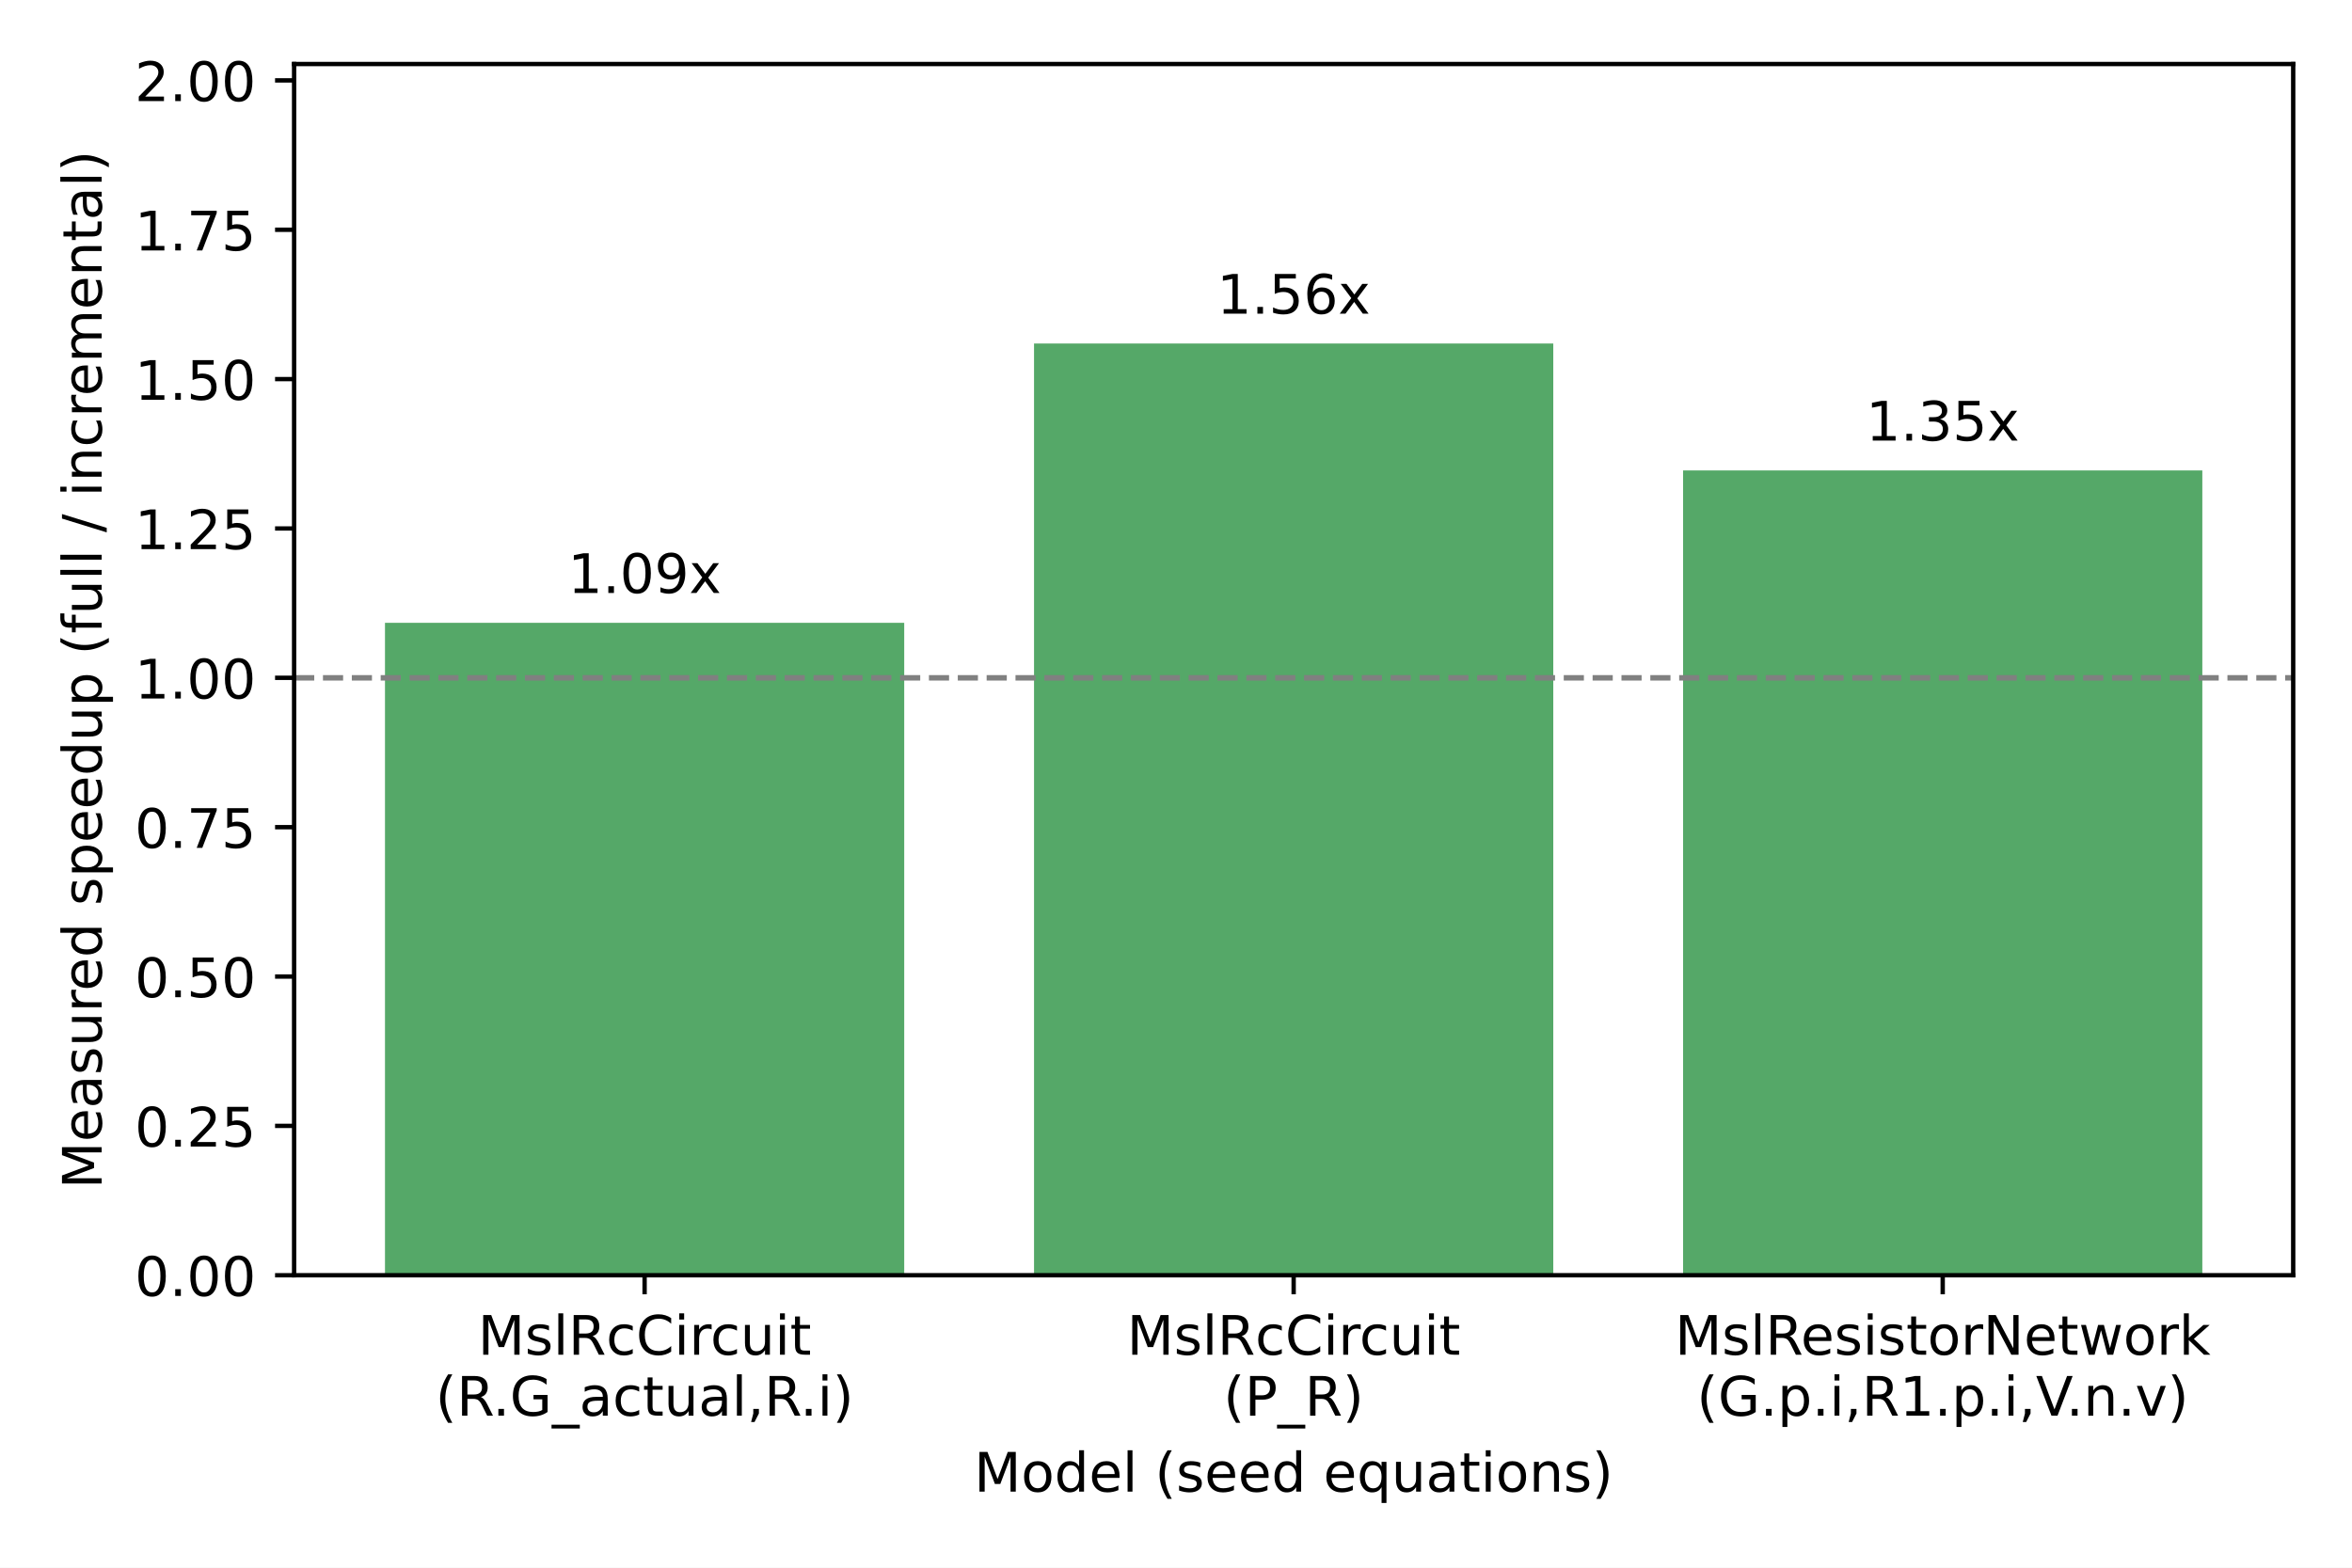
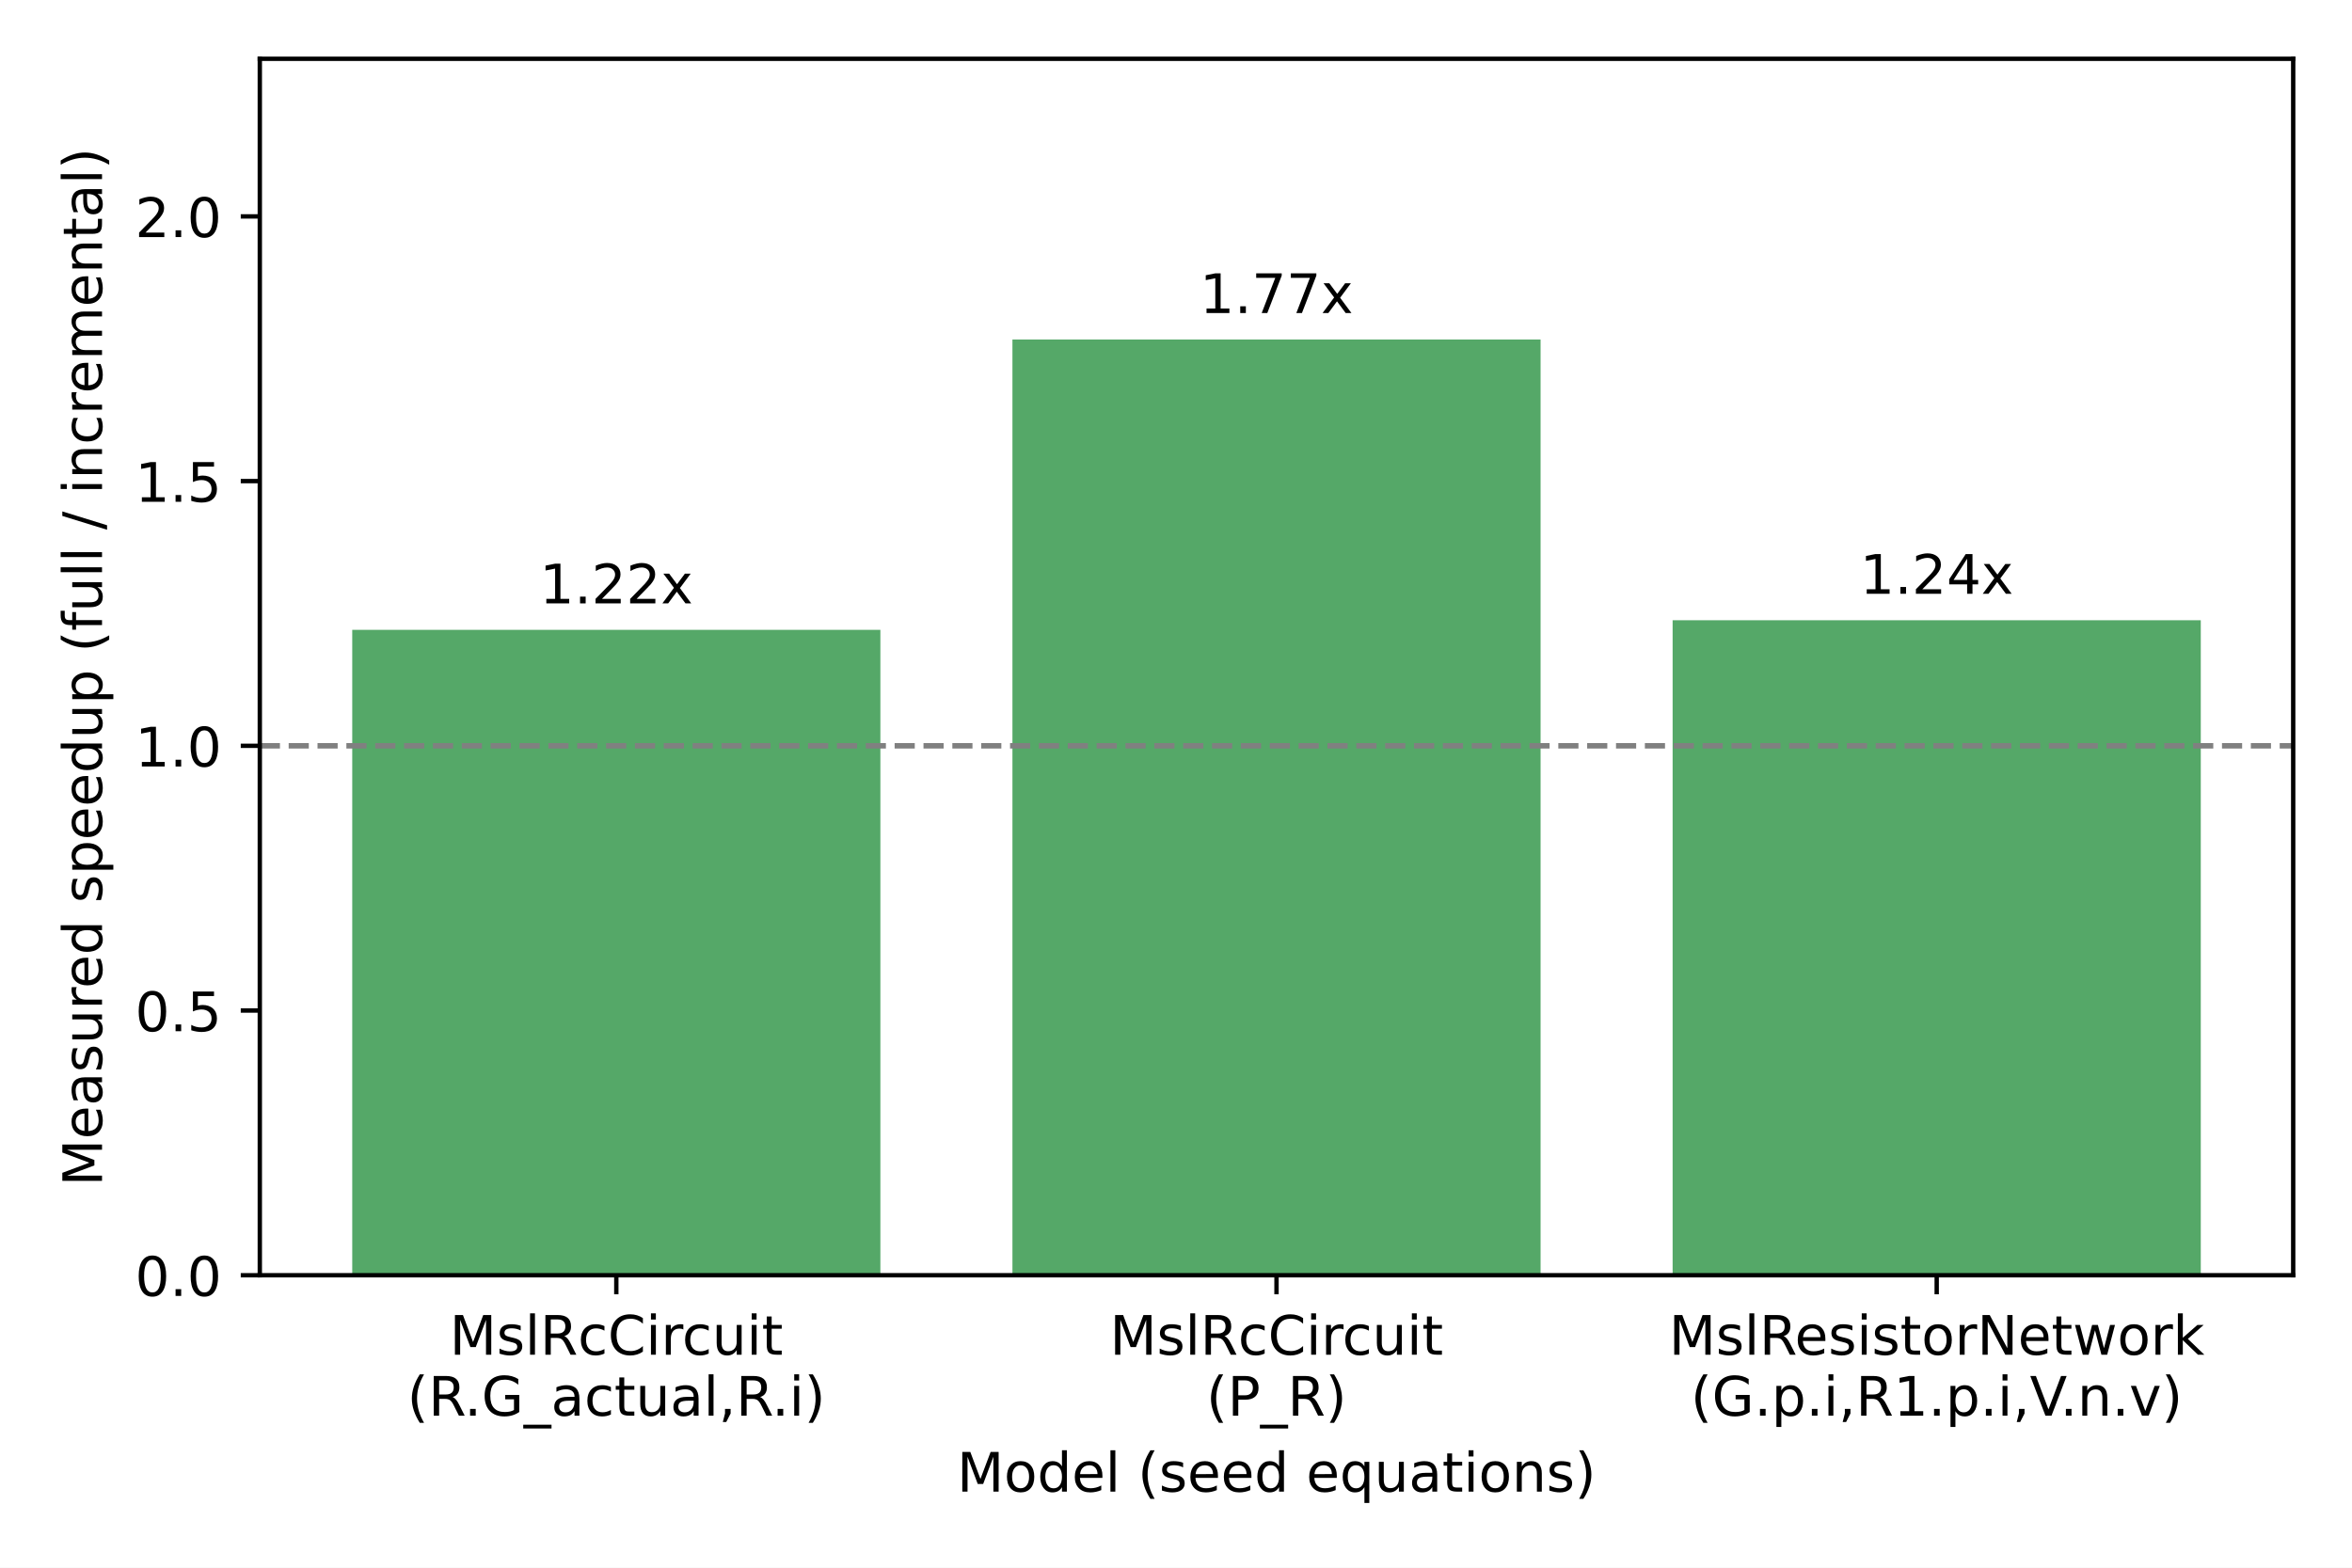
<svg xmlns="http://www.w3.org/2000/svg" xmlns:xlink="http://www.w3.org/1999/xlink" width="432pt" height="288pt" viewBox="0 0 432 288" version="1.1">
  <defs>
    <style type="text/css">*{stroke-linejoin: round; stroke-linecap: butt}</style>
  </defs>
  <g id="figure_1">
    <g id="patch_1">
      <path d="M 0 288  L 432 288  L 432 0  L 0 0  z " style="fill: #ffffff" />
    </g>
    <g id="axes_1">
      <g id="patch_2">
-         <path d="M 54.02 234.275  L 421.2 234.275  L 421.2 11.762  L 54.02 11.762  z " style="fill: #ffffff" />
+         <path d="M 47.72 234.275  L 421.2 234.275  L 421.2 10.8  L 47.72 10.8  z " style="fill: #ffffff" />
      </g>
      <g id="patch_3">
-         <path d="M 70.71 234.275  L 166.081 234.275  L 166.081 114.422  L 70.71 114.422  z " clip-path="url(#p9cdb75c320)" style="fill: #55a868" />
+         <path d="M 64.696 234.275  L 161.704 234.275  L 161.704 115.712  L 64.696 115.712  z " clip-path="url(#p40af8a4b9f)" style="fill: #55a868" />
      </g>
      <g id="patch_4">
-         <path d="M 189.924 234.275  L 285.296 234.275  L 285.296 63.111  L 189.924 63.111  z " clip-path="url(#p9cdb75c320)" style="fill: #55a868" />
+         <path d="M 185.956 234.275  L 282.964 234.275  L 282.964 62.371  L 185.956 62.371  z " clip-path="url(#p40af8a4b9f)" style="fill: #55a868" />
      </g>
      <g id="patch_5">
-         <path d="M 309.139 234.275  L 404.51 234.275  L 404.51 86.426  L 309.139 86.426  z " clip-path="url(#p9cdb75c320)" style="fill: #55a868" />
+         <path d="M 307.216 234.275  L 404.224 234.275  L 404.224 113.941  L 307.216 113.941  z " clip-path="url(#p40af8a4b9f)" style="fill: #55a868" />
      </g>
      <g id="matplotlib.axis_1">
        <g id="xtick_1">
          <g id="line2d_1">
            <defs>
              <path id="m8d30808b10" d="M 0 0  L 0 3.5  " style="stroke: #000000; stroke-width: 0.8" />
            </defs>
            <g>
-               <use xlink:href="#m8d30808b10" x="118.396" y="234.275" style="stroke: #000000; stroke-width: 0.8" />
+               <use xlink:href="#m8d30808b10" x="113.2" y="234.275" style="stroke: #000000; stroke-width: 0.8" />
            </g>
          </g>
          <g id="text_1">
-             <g transform="translate(87.77384 248.8732) scale(0.1 -0.1)">
+             <g transform="translate(82.57838 248.8732) scale(0.1 -0.1)">
              <defs>
                <path id="DejaVuSans-4d" d="M 628 4666  L 1569 4666  L 2759 1491  L 3956 4666  L 4897 4666  L 4897 0  L 4281 0  L 4281 4097  L 3078 897  L 2444 897  L 1241 4097  L 1241 0  L 628 0  L 628 4666  z " transform="scale(0.015625)" />
                <path id="DejaVuSans-73" d="M 2834 3397  L 2834 2853  Q 2591 2978 2328 3040  Q 2066 3103 1784 3103  Q 1356 3103 1142 2972  Q 928 2841 928 2578  Q 928 2378 1081 2264  Q 1234 2150 1697 2047  L 1894 2003  Q 2506 1872 2764 1633  Q 3022 1394 3022 966  Q 3022 478 2636 193  Q 2250 -91 1575 -91  Q 1294 -91 989 -36  Q 684 19 347 128  L 347 722  Q 666 556 975 473  Q 1284 391 1588 391  Q 1994 391 2212 530  Q 2431 669 2431 922  Q 2431 1156 2273 1281  Q 2116 1406 1581 1522  L 1381 1569  Q 847 1681 609 1914  Q 372 2147 372 2553  Q 372 3047 722 3315  Q 1072 3584 1716 3584  Q 2034 3584 2315 3537  Q 2597 3491 2834 3397  z " transform="scale(0.015625)" />
                <path id="DejaVuSans-6c" d="M 603 4863  L 1178 4863  L 1178 0  L 603 0  L 603 4863  z " transform="scale(0.015625)" />
                <path id="DejaVuSans-52" d="M 2841 2188  Q 3044 2119 3236 1894  Q 3428 1669 3622 1275  L 4263 0  L 3584 0  L 2988 1197  Q 2756 1666 2539 1819  Q 2322 1972 1947 1972  L 1259 1972  L 1259 0  L 628 0  L 628 4666  L 2053 4666  Q 2853 4666 3247 4331  Q 3641 3997 3641 3322  Q 3641 2881 3436 2590  Q 3231 2300 2841 2188  z M 1259 4147  L 1259 2491  L 2053 2491  Q 2509 2491 2742 2702  Q 2975 2913 2975 3322  Q 2975 3731 2742 3939  Q 2509 4147 2053 4147  L 1259 4147  z " transform="scale(0.015625)" />
                <path id="DejaVuSans-63" d="M 3122 3366  L 3122 2828  Q 2878 2963 2633 3030  Q 2388 3097 2138 3097  Q 1578 3097 1268 2742  Q 959 2388 959 1747  Q 959 1106 1268 751  Q 1578 397 2138 397  Q 2388 397 2633 464  Q 2878 531 3122 666  L 3122 134  Q 2881 22 2623 -34  Q 2366 -91 2075 -91  Q 1284 -91 818 406  Q 353 903 353 1747  Q 353 2603 823 3093  Q 1294 3584 2113 3584  Q 2378 3584 2631 3529  Q 2884 3475 3122 3366  z " transform="scale(0.015625)" />
                <path id="DejaVuSans-43" d="M 4122 4306  L 4122 3641  Q 3803 3938 3442 4084  Q 3081 4231 2675 4231  Q 1875 4231 1450 3742  Q 1025 3253 1025 2328  Q 1025 1406 1450 917  Q 1875 428 2675 428  Q 3081 428 3442 575  Q 3803 722 4122 1019  L 4122 359  Q 3791 134 3420 21  Q 3050 -91 2638 -91  Q 1578 -91 968 557  Q 359 1206 359 2328  Q 359 3453 968 4101  Q 1578 4750 2638 4750  Q 3056 4750 3426 4639  Q 3797 4528 4122 4306  z " transform="scale(0.015625)" />
                <path id="DejaVuSans-69" d="M 603 3500  L 1178 3500  L 1178 0  L 603 0  L 603 3500  z M 603 4863  L 1178 4863  L 1178 4134  L 603 4134  L 603 4863  z " transform="scale(0.015625)" />
                <path id="DejaVuSans-72" d="M 2631 2963  Q 2534 3019 2420 3045  Q 2306 3072 2169 3072  Q 1681 3072 1420 2755  Q 1159 2438 1159 1844  L 1159 0  L 581 0  L 581 3500  L 1159 3500  L 1159 2956  Q 1341 3275 1631 3429  Q 1922 3584 2338 3584  Q 2397 3584 2469 3576  Q 2541 3569 2628 3553  L 2631 2963  z " transform="scale(0.015625)" />
                <path id="DejaVuSans-75" d="M 544 1381  L 544 3500  L 1119 3500  L 1119 1403  Q 1119 906 1312 657  Q 1506 409 1894 409  Q 2359 409 2629 706  Q 2900 1003 2900 1516  L 2900 3500  L 3475 3500  L 3475 0  L 2900 0  L 2900 538  Q 2691 219 2414 64  Q 2138 -91 1772 -91  Q 1169 -91 856 284  Q 544 659 544 1381  z M 1991 3584  L 1991 3584  z " transform="scale(0.015625)" />
                <path id="DejaVuSans-74" d="M 1172 4494  L 1172 3500  L 2356 3500  L 2356 3053  L 1172 3053  L 1172 1153  Q 1172 725 1289 603  Q 1406 481 1766 481  L 2356 481  L 2356 0  L 1766 0  Q 1100 0 847 248  Q 594 497 594 1153  L 594 3053  L 172 3053  L 172 3500  L 594 3500  L 594 4494  L 1172 4494  z " transform="scale(0.015625)" />
              </defs>
              <use xlink:href="#DejaVuSans-4d" />
              <use xlink:href="#DejaVuSans-73" x="86.279" />
              <use xlink:href="#DejaVuSans-6c" x="138.379" />
              <use xlink:href="#DejaVuSans-52" x="166.162" />
              <use xlink:href="#DejaVuSans-63" x="235.645" />
              <use xlink:href="#DejaVuSans-43" x="290.625" />
              <use xlink:href="#DejaVuSans-69" x="360.449" />
              <use xlink:href="#DejaVuSans-72" x="388.232" />
              <use xlink:href="#DejaVuSans-63" x="427.096" />
              <use xlink:href="#DejaVuSans-75" x="482.076" />
              <use xlink:href="#DejaVuSans-69" x="545.455" />
              <use xlink:href="#DejaVuSans-74" x="573.238" />
            </g>
-             <g transform="translate(79.98243 260.071) scale(0.1 -0.1)">
+             <g transform="translate(74.78698 260.071) scale(0.1 -0.1)">
              <defs>
                <path id="DejaVuSans-28" d="M 1984 4856  Q 1566 4138 1362 3434  Q 1159 2731 1159 2009  Q 1159 1288 1364 580  Q 1569 -128 1984 -844  L 1484 -844  Q 1016 -109 783 600  Q 550 1309 550 2009  Q 550 2706 781 3412  Q 1013 4119 1484 4856  L 1984 4856  z " transform="scale(0.015625)" />
                <path id="DejaVuSans-2e" d="M 684 794  L 1344 794  L 1344 0  L 684 0  L 684 794  z " transform="scale(0.015625)" />
                <path id="DejaVuSans-47" d="M 3809 666  L 3809 1919  L 2778 1919  L 2778 2438  L 4434 2438  L 4434 434  Q 4069 175 3628 42  Q 3188 -91 2688 -91  Q 1594 -91 976 548  Q 359 1188 359 2328  Q 359 3472 976 4111  Q 1594 4750 2688 4750  Q 3144 4750 3555 4637  Q 3966 4525 4313 4306  L 4313 3634  Q 3963 3931 3569 4081  Q 3175 4231 2741 4231  Q 1884 4231 1454 3753  Q 1025 3275 1025 2328  Q 1025 1384 1454 906  Q 1884 428 2741 428  Q 3075 428 3337 486  Q 3600 544 3809 666  z " transform="scale(0.015625)" />
                <path id="DejaVuSans-5f" d="M 3263 -1063  L 3263 -1509  L -63 -1509  L -63 -1063  L 3263 -1063  z " transform="scale(0.015625)" />
                <path id="DejaVuSans-61" d="M 2194 1759  Q 1497 1759 1228 1600  Q 959 1441 959 1056  Q 959 750 1161 570  Q 1363 391 1709 391  Q 2188 391 2477 730  Q 2766 1069 2766 1631  L 2766 1759  L 2194 1759  z M 3341 1997  L 3341 0  L 2766 0  L 2766 531  Q 2569 213 2275 61  Q 1981 -91 1556 -91  Q 1019 -91 701 211  Q 384 513 384 1019  Q 384 1609 779 1909  Q 1175 2209 1959 2209  L 2766 2209  L 2766 2266  Q 2766 2663 2505 2880  Q 2244 3097 1772 3097  Q 1472 3097 1187 3025  Q 903 2953 641 2809  L 641 3341  Q 956 3463 1253 3523  Q 1550 3584 1831 3584  Q 2591 3584 2966 3190  Q 3341 2797 3341 1997  z " transform="scale(0.015625)" />
                <path id="DejaVuSans-2c" d="M 750 794  L 1409 794  L 1409 256  L 897 -744  L 494 -744  L 750 256  L 750 794  z " transform="scale(0.015625)" />
                <path id="DejaVuSans-29" d="M 513 4856  L 1013 4856  Q 1481 4119 1714 3412  Q 1947 2706 1947 2009  Q 1947 1309 1714 600  Q 1481 -109 1013 -844  L 513 -844  Q 928 -128 1133 580  Q 1338 1288 1338 2009  Q 1338 2731 1133 3434  Q 928 4138 513 4856  z " transform="scale(0.015625)" />
              </defs>
              <use xlink:href="#DejaVuSans-28" />
              <use xlink:href="#DejaVuSans-52" x="39.014" />
              <use xlink:href="#DejaVuSans-2e" x="104.871" />
              <use xlink:href="#DejaVuSans-47" x="136.658" />
              <use xlink:href="#DejaVuSans-5f" x="214.148" />
              <use xlink:href="#DejaVuSans-61" x="264.148" />
              <use xlink:href="#DejaVuSans-63" x="325.428" />
              <use xlink:href="#DejaVuSans-74" x="380.408" />
              <use xlink:href="#DejaVuSans-75" x="419.617" />
              <use xlink:href="#DejaVuSans-61" x="482.996" />
              <use xlink:href="#DejaVuSans-6c" x="544.275" />
              <use xlink:href="#DejaVuSans-2c" x="572.059" />
              <use xlink:href="#DejaVuSans-52" x="603.846" />
              <use xlink:href="#DejaVuSans-2e" x="669.703" />
              <use xlink:href="#DejaVuSans-69" x="701.49" />
              <use xlink:href="#DejaVuSans-29" x="729.273" />
            </g>
          </g>
        </g>
        <g id="xtick_2">
          <g id="line2d_2">
            <g>
-               <use xlink:href="#m8d30808b10" x="237.61" y="234.275" style="stroke: #000000; stroke-width: 0.8" />
+               <use xlink:href="#m8d30808b10" x="234.46" y="234.275" style="stroke: #000000; stroke-width: 0.8" />
            </g>
          </g>
          <g id="text_2">
-             <g transform="translate(206.9881 248.8732) scale(0.1 -0.1)">
+             <g transform="translate(203.8381 248.8732) scale(0.1 -0.1)">
              <use xlink:href="#DejaVuSans-4d" />
              <use xlink:href="#DejaVuSans-73" x="86.279" />
              <use xlink:href="#DejaVuSans-6c" x="138.379" />
              <use xlink:href="#DejaVuSans-52" x="166.162" />
              <use xlink:href="#DejaVuSans-63" x="235.645" />
              <use xlink:href="#DejaVuSans-43" x="290.625" />
              <use xlink:href="#DejaVuSans-69" x="360.449" />
              <use xlink:href="#DejaVuSans-72" x="388.232" />
              <use xlink:href="#DejaVuSans-63" x="427.096" />
              <use xlink:href="#DejaVuSans-75" x="482.076" />
              <use xlink:href="#DejaVuSans-69" x="545.455" />
              <use xlink:href="#DejaVuSans-74" x="573.238" />
            </g>
-             <g transform="translate(224.7194 260.071) scale(0.1 -0.1)">
+             <g transform="translate(221.5694 260.071) scale(0.1 -0.1)">
              <defs>
                <path id="DejaVuSans-50" d="M 1259 4147  L 1259 2394  L 2053 2394  Q 2494 2394 2734 2622  Q 2975 2850 2975 3272  Q 2975 3691 2734 3919  Q 2494 4147 2053 4147  L 1259 4147  z M 628 4666  L 2053 4666  Q 2838 4666 3239 4311  Q 3641 3956 3641 3272  Q 3641 2581 3239 2228  Q 2838 1875 2053 1875  L 1259 1875  L 1259 0  L 628 0  L 628 4666  z " transform="scale(0.015625)" />
              </defs>
              <use xlink:href="#DejaVuSans-28" />
              <use xlink:href="#DejaVuSans-50" x="39.014" />
              <use xlink:href="#DejaVuSans-5f" x="99.316" />
              <use xlink:href="#DejaVuSans-52" x="149.316" />
              <use xlink:href="#DejaVuSans-29" x="218.799" />
            </g>
          </g>
        </g>
        <g id="xtick_3">
          <g id="line2d_3">
            <g>
-               <use xlink:href="#m8d30808b10" x="356.824" y="234.275" style="stroke: #000000; stroke-width: 0.8" />
+               <use xlink:href="#m8d30808b10" x="355.72" y="234.275" style="stroke: #000000; stroke-width: 0.8" />
            </g>
          </g>
          <g id="text_3">
-             <g transform="translate(307.6407 248.8732) scale(0.1 -0.1)">
+             <g transform="translate(306.5361 248.8732) scale(0.1 -0.1)">
              <defs>
                <path id="DejaVuSans-65" d="M 3597 1894  L 3597 1613  L 953 1613  Q 991 1019 1311 708  Q 1631 397 2203 397  Q 2534 397 2845 478  Q 3156 559 3463 722  L 3463 178  Q 3153 47 2828 -22  Q 2503 -91 2169 -91  Q 1331 -91 842 396  Q 353 884 353 1716  Q 353 2575 817 3079  Q 1281 3584 2069 3584  Q 2775 3584 3186 3129  Q 3597 2675 3597 1894  z M 3022 2063  Q 3016 2534 2758 2815  Q 2500 3097 2075 3097  Q 1594 3097 1305 2825  Q 1016 2553 972 2059  L 3022 2063  z " transform="scale(0.015625)" />
                <path id="DejaVuSans-6f" d="M 1959 3097  Q 1497 3097 1228 2736  Q 959 2375 959 1747  Q 959 1119 1226 758  Q 1494 397 1959 397  Q 2419 397 2687 759  Q 2956 1122 2956 1747  Q 2956 2369 2687 2733  Q 2419 3097 1959 3097  z M 1959 3584  Q 2709 3584 3137 3096  Q 3566 2609 3566 1747  Q 3566 888 3137 398  Q 2709 -91 1959 -91  Q 1206 -91 779 398  Q 353 888 353 1747  Q 353 2609 779 3096  Q 1206 3584 1959 3584  z " transform="scale(0.015625)" />
                <path id="DejaVuSans-4e" d="M 628 4666  L 1478 4666  L 3547 763  L 3547 4666  L 4159 4666  L 4159 0  L 3309 0  L 1241 3903  L 1241 0  L 628 0  L 628 4666  z " transform="scale(0.015625)" />
                <path id="DejaVuSans-77" d="M 269 3500  L 844 3500  L 1563 769  L 2278 3500  L 2956 3500  L 3675 769  L 4391 3500  L 4966 3500  L 4050 0  L 3372 0  L 2619 2869  L 1863 0  L 1184 0  L 269 3500  z " transform="scale(0.015625)" />
                <path id="DejaVuSans-6b" d="M 581 4863  L 1159 4863  L 1159 1991  L 2875 3500  L 3609 3500  L 1753 1863  L 3688 0  L 2938 0  L 1159 1709  L 1159 0  L 581 0  L 581 4863  z " transform="scale(0.015625)" />
              </defs>
              <use xlink:href="#DejaVuSans-4d" />
              <use xlink:href="#DejaVuSans-73" x="86.279" />
              <use xlink:href="#DejaVuSans-6c" x="138.379" />
              <use xlink:href="#DejaVuSans-52" x="166.162" />
              <use xlink:href="#DejaVuSans-65" x="231.145" />
              <use xlink:href="#DejaVuSans-73" x="292.668" />
              <use xlink:href="#DejaVuSans-69" x="344.768" />
              <use xlink:href="#DejaVuSans-73" x="372.551" />
              <use xlink:href="#DejaVuSans-74" x="424.65" />
              <use xlink:href="#DejaVuSans-6f" x="463.859" />
              <use xlink:href="#DejaVuSans-72" x="525.041" />
              <use xlink:href="#DejaVuSans-4e" x="566.154" />
              <use xlink:href="#DejaVuSans-65" x="640.959" />
              <use xlink:href="#DejaVuSans-74" x="702.482" />
              <use xlink:href="#DejaVuSans-77" x="741.691" />
              <use xlink:href="#DejaVuSans-6f" x="823.479" />
              <use xlink:href="#DejaVuSans-72" x="884.66" />
              <use xlink:href="#DejaVuSans-6b" x="925.773" />
            </g>
-             <g transform="translate(311.6493 260.071) scale(0.1 -0.1)">
+             <g transform="translate(310.5447 260.071) scale(0.1 -0.1)">
              <defs>
                <path id="DejaVuSans-70" d="M 1159 525  L 1159 -1331  L 581 -1331  L 581 3500  L 1159 3500  L 1159 2969  Q 1341 3281 1617 3432  Q 1894 3584 2278 3584  Q 2916 3584 3314 3078  Q 3713 2572 3713 1747  Q 3713 922 3314 415  Q 2916 -91 2278 -91  Q 1894 -91 1617 61  Q 1341 213 1159 525  z M 3116 1747  Q 3116 2381 2855 2742  Q 2594 3103 2138 3103  Q 1681 3103 1420 2742  Q 1159 2381 1159 1747  Q 1159 1113 1420 752  Q 1681 391 2138 391  Q 2594 391 2855 752  Q 3116 1113 3116 1747  z " transform="scale(0.015625)" />
                <path id="DejaVuSans-31" d="M 794 531  L 1825 531  L 1825 4091  L 703 3866  L 703 4441  L 1819 4666  L 2450 4666  L 2450 531  L 3481 531  L 3481 0  L 794 0  L 794 531  z " transform="scale(0.015625)" />
                <path id="DejaVuSans-56" d="M 1831 0  L 50 4666  L 709 4666  L 2188 738  L 3669 4666  L 4325 4666  L 2547 0  L 1831 0  z " transform="scale(0.015625)" />
                <path id="DejaVuSans-6e" d="M 3513 2113  L 3513 0  L 2938 0  L 2938 2094  Q 2938 2591 2744 2837  Q 2550 3084 2163 3084  Q 1697 3084 1428 2787  Q 1159 2491 1159 1978  L 1159 0  L 581 0  L 581 3500  L 1159 3500  L 1159 2956  Q 1366 3272 1645 3428  Q 1925 3584 2291 3584  Q 2894 3584 3203 3211  Q 3513 2838 3513 2113  z " transform="scale(0.015625)" />
                <path id="DejaVuSans-76" d="M 191 3500  L 800 3500  L 1894 563  L 2988 3500  L 3597 3500  L 2284 0  L 1503 0  L 191 3500  z " transform="scale(0.015625)" />
              </defs>
              <use xlink:href="#DejaVuSans-28" />
              <use xlink:href="#DejaVuSans-47" x="39.014" />
              <use xlink:href="#DejaVuSans-2e" x="116.504" />
              <use xlink:href="#DejaVuSans-70" x="148.291" />
              <use xlink:href="#DejaVuSans-2e" x="211.768" />
              <use xlink:href="#DejaVuSans-69" x="243.555" />
              <use xlink:href="#DejaVuSans-2c" x="271.338" />
              <use xlink:href="#DejaVuSans-52" x="303.125" />
              <use xlink:href="#DejaVuSans-31" x="372.607" />
              <use xlink:href="#DejaVuSans-2e" x="436.23" />
              <use xlink:href="#DejaVuSans-70" x="468.018" />
              <use xlink:href="#DejaVuSans-2e" x="531.494" />
              <use xlink:href="#DejaVuSans-69" x="563.281" />
              <use xlink:href="#DejaVuSans-2c" x="591.064" />
              <use xlink:href="#DejaVuSans-56" x="622.852" />
              <use xlink:href="#DejaVuSans-2e" x="678.385" />
              <use xlink:href="#DejaVuSans-6e" x="710.172" />
              <use xlink:href="#DejaVuSans-2e" x="773.551" />
              <use xlink:href="#DejaVuSans-76" x="805.338" />
              <use xlink:href="#DejaVuSans-29" x="864.518" />
            </g>
          </g>
        </g>
        <g id="text_4">
-           <g transform="translate(178.9194 274.0272) scale(0.1 -0.1)">
+           <g transform="translate(175.7694 274.0272) scale(0.1 -0.1)">
            <defs>
              <path id="DejaVuSans-64" d="M 2906 2969  L 2906 4863  L 3481 4863  L 3481 0  L 2906 0  L 2906 525  Q 2725 213 2448 61  Q 2172 -91 1784 -91  Q 1150 -91 751 415  Q 353 922 353 1747  Q 353 2572 751 3078  Q 1150 3584 1784 3584  Q 2172 3584 2448 3432  Q 2725 3281 2906 2969  z M 947 1747  Q 947 1113 1208 752  Q 1469 391 1925 391  Q 2381 391 2643 752  Q 2906 1113 2906 1747  Q 2906 2381 2643 2742  Q 2381 3103 1925 3103  Q 1469 3103 1208 2742  Q 947 2381 947 1747  z " transform="scale(0.015625)" />
              <path id="DejaVuSans-20" transform="scale(0.015625)" />
              <path id="DejaVuSans-71" d="M 947 1747  Q 947 1113 1208 752  Q 1469 391 1925 391  Q 2381 391 2643 752  Q 2906 1113 2906 1747  Q 2906 2381 2643 2742  Q 2381 3103 1925 3103  Q 1469 3103 1208 2742  Q 947 2381 947 1747  z M 2906 525  Q 2725 213 2448 61  Q 2172 -91 1784 -91  Q 1150 -91 751 415  Q 353 922 353 1747  Q 353 2572 751 3078  Q 1150 3584 1784 3584  Q 2172 3584 2448 3432  Q 2725 3281 2906 2969  L 2906 3500  L 3481 3500  L 3481 -1331  L 2906 -1331  L 2906 525  z " transform="scale(0.015625)" />
            </defs>
            <use xlink:href="#DejaVuSans-4d" />
            <use xlink:href="#DejaVuSans-6f" x="86.279" />
            <use xlink:href="#DejaVuSans-64" x="147.461" />
            <use xlink:href="#DejaVuSans-65" x="210.938" />
            <use xlink:href="#DejaVuSans-6c" x="272.461" />
            <use xlink:href="#DejaVuSans-20" x="300.244" />
            <use xlink:href="#DejaVuSans-28" x="332.031" />
            <use xlink:href="#DejaVuSans-73" x="371.045" />
            <use xlink:href="#DejaVuSans-65" x="423.145" />
            <use xlink:href="#DejaVuSans-65" x="484.668" />
            <use xlink:href="#DejaVuSans-64" x="546.191" />
            <use xlink:href="#DejaVuSans-20" x="609.668" />
            <use xlink:href="#DejaVuSans-65" x="641.455" />
            <use xlink:href="#DejaVuSans-71" x="702.979" />
            <use xlink:href="#DejaVuSans-75" x="766.455" />
            <use xlink:href="#DejaVuSans-61" x="829.834" />
            <use xlink:href="#DejaVuSans-74" x="891.113" />
            <use xlink:href="#DejaVuSans-69" x="930.322" />
            <use xlink:href="#DejaVuSans-6f" x="958.105" />
            <use xlink:href="#DejaVuSans-6e" x="1019.287" />
            <use xlink:href="#DejaVuSans-73" x="1082.666" />
            <use xlink:href="#DejaVuSans-29" x="1134.766" />
          </g>
        </g>
      </g>
      <g id="matplotlib.axis_2">
        <g id="ytick_1">
          <g id="line2d_4">
            <defs>
              <path id="mfe569079e6" d="M 0 0  L -3.5 0  " style="stroke: #000000; stroke-width: 0.8" />
            </defs>
            <g>
-               <use xlink:href="#mfe569079e6" x="54.02" y="234.275" style="stroke: #000000; stroke-width: 0.8" />
+               <use xlink:href="#mfe569079e6" x="47.72" y="234.275" style="stroke: #000000; stroke-width: 0.8" />
            </g>
          </g>
          <g id="text_5">
-             <g transform="translate(24.75437 238.074) scale(0.1 -0.1)">
+             <g transform="translate(24.81687 238.074) scale(0.1 -0.1)">
              <defs>
                <path id="DejaVuSans-30" d="M 2034 4250  Q 1547 4250 1301 3770  Q 1056 3291 1056 2328  Q 1056 1369 1301 889  Q 1547 409 2034 409  Q 2525 409 2770 889  Q 3016 1369 3016 2328  Q 3016 3291 2770 3770  Q 2525 4250 2034 4250  z M 2034 4750  Q 2819 4750 3233 4129  Q 3647 3509 3647 2328  Q 3647 1150 3233 529  Q 2819 -91 2034 -91  Q 1250 -91 836 529  Q 422 1150 422 2328  Q 422 3509 836 4129  Q 1250 4750 2034 4750  z " transform="scale(0.015625)" />
              </defs>
              <use xlink:href="#DejaVuSans-30" />
              <use xlink:href="#DejaVuSans-2e" x="63.623" />
              <use xlink:href="#DejaVuSans-30" x="95.41" />
-               <use xlink:href="#DejaVuSans-30" x="159.033" />
            </g>
          </g>
        </g>
        <g id="ytick_2">
          <g id="line2d_5">
            <g>
-               <use xlink:href="#mfe569079e6" x="54.02" y="206.837" style="stroke: #000000; stroke-width: 0.8" />
+               <use xlink:href="#mfe569079e6" x="47.72" y="185.644" style="stroke: #000000; stroke-width: 0.8" />
            </g>
          </g>
          <g id="text_6">
-             <g transform="translate(24.75437 210.6359) scale(0.1 -0.1)">
-               <defs>
-                 <path id="DejaVuSans-32" d="M 1228 531  L 3431 531  L 3431 0  L 469 0  L 469 531  Q 828 903 1448 1529  Q 2069 2156 2228 2338  Q 2531 2678 2651 2914  Q 2772 3150 2772 3378  Q 2772 3750 2511 3984  Q 2250 4219 1831 4219  Q 1534 4219 1204 4116  Q 875 4013 500 3803  L 500 4441  Q 881 4594 1212 4672  Q 1544 4750 1819 4750  Q 2544 4750 2975 4387  Q 3406 4025 3406 3419  Q 3406 3131 3298 2873  Q 3191 2616 2906 2266  Q 2828 2175 2409 1742  Q 1991 1309 1228 531  z " transform="scale(0.015625)" />
+             <g transform="translate(24.81687 189.4436) scale(0.1 -0.1)">
+               <defs>
                <path id="DejaVuSans-35" d="M 691 4666  L 3169 4666  L 3169 4134  L 1269 4134  L 1269 2991  Q 1406 3038 1543 3061  Q 1681 3084 1819 3084  Q 2600 3084 3056 2656  Q 3513 2228 3513 1497  Q 3513 744 3044 326  Q 2575 -91 1722 -91  Q 1428 -91 1123 -41  Q 819 9 494 109  L 494 744  Q 775 591 1075 516  Q 1375 441 1709 441  Q 2250 441 2565 725  Q 2881 1009 2881 1497  Q 2881 1984 2565 2268  Q 2250 2553 1709 2553  Q 1456 2553 1204 2497  Q 953 2441 691 2322  L 691 4666  z " transform="scale(0.015625)" />
              </defs>
-               <use xlink:href="#DejaVuSans-30" />
-               <use xlink:href="#DejaVuSans-2e" x="63.623" />
-               <use xlink:href="#DejaVuSans-32" x="95.41" />
-               <use xlink:href="#DejaVuSans-35" x="159.033" />
-             </g>
-           </g>
-         </g>
-         <g id="ytick_3">
-           <g id="line2d_6">
-             <g>
-               <use xlink:href="#mfe569079e6" x="54.02" y="179.399" style="stroke: #000000; stroke-width: 0.8" />
-             </g>
-           </g>
-           <g id="text_7">
-             <g transform="translate(24.75437 183.1978) scale(0.1 -0.1)">
              <use xlink:href="#DejaVuSans-30" />
              <use xlink:href="#DejaVuSans-2e" x="63.623" />
              <use xlink:href="#DejaVuSans-35" x="95.41" />
-               <use xlink:href="#DejaVuSans-30" x="159.033" />
-             </g>
-           </g>
-         </g>
-         <g id="ytick_4">
-           <g id="line2d_7">
-             <g>
-               <use xlink:href="#mfe569079e6" x="54.02" y="151.961" style="stroke: #000000; stroke-width: 0.8" />
-             </g>
-           </g>
-           <g id="text_8">
-             <g transform="translate(24.75437 155.7598) scale(0.1 -0.1)">
-               <defs>
-                 <path id="DejaVuSans-37" d="M 525 4666  L 3525 4666  L 3525 4397  L 1831 0  L 1172 0  L 2766 4134  L 525 4134  L 525 4666  z " transform="scale(0.015625)" />
-               </defs>
-               <use xlink:href="#DejaVuSans-30" />
-               <use xlink:href="#DejaVuSans-2e" x="63.623" />
-               <use xlink:href="#DejaVuSans-37" x="95.41" />
-               <use xlink:href="#DejaVuSans-35" x="159.033" />
-             </g>
-           </g>
-         </g>
-         <g id="ytick_5">
-           <g id="line2d_8">
-             <g>
-               <use xlink:href="#mfe569079e6" x="54.02" y="124.522" style="stroke: #000000; stroke-width: 0.8" />
-             </g>
-           </g>
-           <g id="text_9">
-             <g transform="translate(24.75437 128.3217) scale(0.1 -0.1)">
+             </g>
+           </g>
+         </g>
+         <g id="ytick_3">
+           <g id="line2d_6">
+             <g>
+               <use xlink:href="#mfe569079e6" x="47.72" y="137.014" style="stroke: #000000; stroke-width: 0.8" />
+             </g>
+           </g>
+           <g id="text_7">
+             <g transform="translate(24.81687 140.8132) scale(0.1 -0.1)">
              <use xlink:href="#DejaVuSans-31" />
              <use xlink:href="#DejaVuSans-2e" x="63.623" />
              <use xlink:href="#DejaVuSans-30" x="95.41" />
-               <use xlink:href="#DejaVuSans-30" x="159.033" />
-             </g>
-           </g>
-         </g>
-         <g id="ytick_6">
-           <g id="line2d_9">
-             <g>
-               <use xlink:href="#mfe569079e6" x="54.02" y="97.084" style="stroke: #000000; stroke-width: 0.8" />
-             </g>
-           </g>
-           <g id="text_10">
-             <g transform="translate(24.75437 100.8836) scale(0.1 -0.1)">
-               <use xlink:href="#DejaVuSans-31" />
-               <use xlink:href="#DejaVuSans-2e" x="63.623" />
-               <use xlink:href="#DejaVuSans-32" x="95.41" />
-               <use xlink:href="#DejaVuSans-35" x="159.033" />
-             </g>
-           </g>
-         </g>
-         <g id="ytick_7">
-           <g id="line2d_10">
-             <g>
-               <use xlink:href="#mfe569079e6" x="54.02" y="69.646" style="stroke: #000000; stroke-width: 0.8" />
-             </g>
-           </g>
-           <g id="text_11">
-             <g transform="translate(24.75437 73.44553) scale(0.1 -0.1)">
+             </g>
+           </g>
+         </g>
+         <g id="ytick_4">
+           <g id="line2d_7">
+             <g>
+               <use xlink:href="#mfe569079e6" x="47.72" y="88.384" style="stroke: #000000; stroke-width: 0.8" />
+             </g>
+           </g>
+           <g id="text_8">
+             <g transform="translate(24.81687 92.1828) scale(0.1 -0.1)">
              <use xlink:href="#DejaVuSans-31" />
              <use xlink:href="#DejaVuSans-2e" x="63.623" />
              <use xlink:href="#DejaVuSans-35" x="95.41" />
-               <use xlink:href="#DejaVuSans-30" x="159.033" />
-             </g>
-           </g>
-         </g>
-         <g id="ytick_8">
-           <g id="line2d_11">
-             <g>
-               <use xlink:href="#mfe569079e6" x="54.02" y="42.208" style="stroke: #000000; stroke-width: 0.8" />
-             </g>
-           </g>
-           <g id="text_12">
-             <g transform="translate(24.75437 46.00746) scale(0.1 -0.1)">
-               <use xlink:href="#DejaVuSans-31" />
-               <use xlink:href="#DejaVuSans-2e" x="63.623" />
-               <use xlink:href="#DejaVuSans-37" x="95.41" />
-               <use xlink:href="#DejaVuSans-35" x="159.033" />
-             </g>
-           </g>
-         </g>
-         <g id="ytick_9">
-           <g id="line2d_12">
-             <g>
-               <use xlink:href="#mfe569079e6" x="54.02" y="14.77" style="stroke: #000000; stroke-width: 0.8" />
-             </g>
-           </g>
-           <g id="text_13">
-             <g transform="translate(24.75437 18.56939) scale(0.1 -0.1)">
+             </g>
+           </g>
+         </g>
+         <g id="ytick_5">
+           <g id="line2d_8">
+             <g>
+               <use xlink:href="#mfe569079e6" x="47.72" y="39.753" style="stroke: #000000; stroke-width: 0.8" />
+             </g>
+           </g>
+           <g id="text_9">
+             <g transform="translate(24.81687 43.55241) scale(0.1 -0.1)">
+               <defs>
+                 <path id="DejaVuSans-32" d="M 1228 531  L 3431 531  L 3431 0  L 469 0  L 469 531  Q 828 903 1448 1529  Q 2069 2156 2228 2338  Q 2531 2678 2651 2914  Q 2772 3150 2772 3378  Q 2772 3750 2511 3984  Q 2250 4219 1831 4219  Q 1534 4219 1204 4116  Q 875 4013 500 3803  L 500 4441  Q 881 4594 1212 4672  Q 1544 4750 1819 4750  Q 2544 4750 2975 4387  Q 3406 4025 3406 3419  Q 3406 3131 3298 2873  Q 3191 2616 2906 2266  Q 2828 2175 2409 1742  Q 1991 1309 1228 531  z " transform="scale(0.015625)" />
+               </defs>
              <use xlink:href="#DejaVuSans-32" />
              <use xlink:href="#DejaVuSans-2e" x="63.623" />
              <use xlink:href="#DejaVuSans-30" x="95.41" />
-               <use xlink:href="#DejaVuSans-30" x="159.033" />
-             </g>
-           </g>
-         </g>
-         <g id="text_14">
-           <g transform="translate(18.67469 218.3944) rotate(-90) scale(0.1 -0.1)">
+             </g>
+           </g>
+         </g>
+         <g id="text_10">
+           <g transform="translate(18.73719 217.9132) rotate(-90) scale(0.1 -0.1)">
            <defs>
              <path id="DejaVuSans-66" d="M 2375 4863  L 2375 4384  L 1825 4384  Q 1516 4384 1395 4259  Q 1275 4134 1275 3809  L 1275 3500  L 2222 3500  L 2222 3053  L 1275 3053  L 1275 0  L 697 0  L 697 3053  L 147 3053  L 147 3500  L 697 3500  L 697 3744  Q 697 4328 969 4595  Q 1241 4863 1831 4863  L 2375 4863  z " transform="scale(0.015625)" />
              <path id="DejaVuSans-2f" d="M 1625 4666  L 2156 4666  L 531 -594  L 0 -594  L 1625 4666  z " transform="scale(0.015625)" />
              <path id="DejaVuSans-6d" d="M 3328 2828  Q 3544 3216 3844 3400  Q 4144 3584 4550 3584  Q 5097 3584 5394 3201  Q 5691 2819 5691 2113  L 5691 0  L 5113 0  L 5113 2094  Q 5113 2597 4934 2840  Q 4756 3084 4391 3084  Q 3944 3084 3684 2787  Q 3425 2491 3425 1978  L 3425 0  L 2847 0  L 2847 2094  Q 2847 2600 2669 2842  Q 2491 3084 2119 3084  Q 1678 3084 1418 2786  Q 1159 2488 1159 1978  L 1159 0  L 581 0  L 581 3500  L 1159 3500  L 1159 2956  Q 1356 3278 1631 3431  Q 1906 3584 2284 3584  Q 2666 3584 2933 3390  Q 3200 3197 3328 2828  z " transform="scale(0.015625)" />
            </defs>
            <use xlink:href="#DejaVuSans-4d" />
            <use xlink:href="#DejaVuSans-65" x="86.279" />
            <use xlink:href="#DejaVuSans-61" x="147.803" />
            <use xlink:href="#DejaVuSans-73" x="209.082" />
            <use xlink:href="#DejaVuSans-75" x="261.182" />
            <use xlink:href="#DejaVuSans-72" x="324.561" />
            <use xlink:href="#DejaVuSans-65" x="363.424" />
            <use xlink:href="#DejaVuSans-64" x="424.947" />
            <use xlink:href="#DejaVuSans-20" x="488.424" />
            <use xlink:href="#DejaVuSans-73" x="520.211" />
            <use xlink:href="#DejaVuSans-70" x="572.311" />
            <use xlink:href="#DejaVuSans-65" x="635.787" />
            <use xlink:href="#DejaVuSans-65" x="697.311" />
            <use xlink:href="#DejaVuSans-64" x="758.834" />
            <use xlink:href="#DejaVuSans-75" x="822.311" />
            <use xlink:href="#DejaVuSans-70" x="885.689" />
            <use xlink:href="#DejaVuSans-20" x="949.166" />
            <use xlink:href="#DejaVuSans-28" x="980.953" />
            <use xlink:href="#DejaVuSans-66" x="1019.967" />
            <use xlink:href="#DejaVuSans-75" x="1055.172" />
            <use xlink:href="#DejaVuSans-6c" x="1118.551" />
            <use xlink:href="#DejaVuSans-6c" x="1146.334" />
            <use xlink:href="#DejaVuSans-20" x="1174.117" />
            <use xlink:href="#DejaVuSans-2f" x="1205.904" />
            <use xlink:href="#DejaVuSans-20" x="1239.596" />
            <use xlink:href="#DejaVuSans-69" x="1271.383" />
            <use xlink:href="#DejaVuSans-6e" x="1299.166" />
            <use xlink:href="#DejaVuSans-63" x="1362.545" />
            <use xlink:href="#DejaVuSans-72" x="1417.525" />
            <use xlink:href="#DejaVuSans-65" x="1456.389" />
            <use xlink:href="#DejaVuSans-6d" x="1517.912" />
            <use xlink:href="#DejaVuSans-65" x="1615.324" />
            <use xlink:href="#DejaVuSans-6e" x="1676.848" />
            <use xlink:href="#DejaVuSans-74" x="1740.227" />
            <use xlink:href="#DejaVuSans-61" x="1779.436" />
            <use xlink:href="#DejaVuSans-6c" x="1840.715" />
            <use xlink:href="#DejaVuSans-29" x="1868.498" />
          </g>
        </g>
      </g>
-       <g id="line2d_13">
-         <path d="M 54.02 124.522  L 421.2 124.522  " clip-path="url(#p9cdb75c320)" style="fill: none; stroke-dasharray: 3.7,1.6; stroke-dashoffset: 0; stroke: #808080" />
+       <g id="line2d_9">
+         <path d="M 47.72 137.014  L 421.2 137.014  " clip-path="url(#p40af8a4b9f)" style="fill: none; stroke-dasharray: 3.7,1.6; stroke-dashoffset: 0; stroke: #808080" />
      </g>
      <g id="patch_6">
-         <path d="M 54.02 234.275  L 54.02 11.762  " style="fill: none; stroke: #000000; stroke-width: 0.8; stroke-linejoin: miter; stroke-linecap: square" />
+         <path d="M 47.72 234.275  L 47.72 10.8  " style="fill: none; stroke: #000000; stroke-width: 0.8; stroke-linejoin: miter; stroke-linecap: square" />
      </g>
      <g id="patch_7">
-         <path d="M 421.2 234.275  L 421.2 11.762  " style="fill: none; stroke: #000000; stroke-width: 0.8; stroke-linejoin: miter; stroke-linecap: square" />
+         <path d="M 421.2 234.275  L 421.2 10.8  " style="fill: none; stroke: #000000; stroke-width: 0.8; stroke-linejoin: miter; stroke-linecap: square" />
      </g>
      <g id="patch_8">
-         <path d="M 54.02 234.275  L 421.2 234.275  " style="fill: none; stroke: #000000; stroke-width: 0.8; stroke-linejoin: miter; stroke-linecap: square" />
+         <path d="M 47.72 234.275  L 421.2 234.275  " style="fill: none; stroke: #000000; stroke-width: 0.8; stroke-linejoin: miter; stroke-linecap: square" />
      </g>
      <g id="patch_9">
-         <path d="M 54.02 11.762  L 421.2 11.762  " style="fill: none; stroke: #000000; stroke-width: 0.8; stroke-linejoin: miter; stroke-linecap: square" />
-       </g>
-       <g id="text_15">
-         <g transform="translate(104.3035 108.9341) scale(0.1 -0.1)">
+         <path d="M 47.72 10.8  L 421.2 10.8  " style="fill: none; stroke: #000000; stroke-width: 0.8; stroke-linejoin: miter; stroke-linecap: square" />
+       </g>
+       <g id="text_11">
+         <g transform="translate(99.10807 110.8485) scale(0.1 -0.1)">
          <defs>
-             <path id="DejaVuSans-39" d="M 703 97  L 703 672  Q 941 559 1184 500  Q 1428 441 1663 441  Q 2288 441 2617 861  Q 2947 1281 2994 2138  Q 2813 1869 2534 1725  Q 2256 1581 1919 1581  Q 1219 1581 811 2004  Q 403 2428 403 3163  Q 403 3881 828 4315  Q 1253 4750 1959 4750  Q 2769 4750 3195 4129  Q 3622 3509 3622 2328  Q 3622 1225 3098 567  Q 2575 -91 1691 -91  Q 1453 -91 1209 -44  Q 966 3 703 97  z M 1959 2075  Q 2384 2075 2632 2365  Q 2881 2656 2881 3163  Q 2881 3666 2632 3958  Q 2384 4250 1959 4250  Q 1534 4250 1286 3958  Q 1038 3666 1038 3163  Q 1038 2656 1286 2365  Q 1534 2075 1959 2075  z " transform="scale(0.015625)" />
            <path id="DejaVuSans-78" d="M 3513 3500  L 2247 1797  L 3578 0  L 2900 0  L 1881 1375  L 863 0  L 184 0  L 1544 1831  L 300 3500  L 978 3500  L 1906 2253  L 2834 3500  L 3513 3500  z " transform="scale(0.015625)" />
          </defs>
          <use xlink:href="#DejaVuSans-31" />
          <use xlink:href="#DejaVuSans-2e" x="63.623" />
-           <use xlink:href="#DejaVuSans-30" x="95.41" />
-           <use xlink:href="#DejaVuSans-39" x="159.033" />
+           <use xlink:href="#DejaVuSans-32" x="95.41" />
+           <use xlink:href="#DejaVuSans-32" x="159.033" />
          <use xlink:href="#DejaVuSans-78" x="222.656" />
        </g>
      </g>
-       <g id="text_16">
-         <g transform="translate(223.5178 57.62386) scale(0.1 -0.1)">
+       <g id="text_12">
+         <g transform="translate(220.3678 57.50806) scale(0.1 -0.1)">
          <defs>
-             <path id="DejaVuSans-36" d="M 2113 2584  Q 1688 2584 1439 2293  Q 1191 2003 1191 1497  Q 1191 994 1439 701  Q 1688 409 2113 409  Q 2538 409 2786 701  Q 3034 994 3034 1497  Q 3034 2003 2786 2293  Q 2538 2584 2113 2584  z M 3366 4563  L 3366 3988  Q 3128 4100 2886 4159  Q 2644 4219 2406 4219  Q 1781 4219 1451 3797  Q 1122 3375 1075 2522  Q 1259 2794 1537 2939  Q 1816 3084 2150 3084  Q 2853 3084 3261 2657  Q 3669 2231 3669 1497  Q 3669 778 3244 343  Q 2819 -91 2113 -91  Q 1303 -91 875 529  Q 447 1150 447 2328  Q 447 3434 972 4092  Q 1497 4750 2381 4750  Q 2619 4750 2861 4703  Q 3103 4656 3366 4563  z " transform="scale(0.015625)" />
+             <path id="DejaVuSans-37" d="M 525 4666  L 3525 4666  L 3525 4397  L 1831 0  L 1172 0  L 2766 4134  L 525 4134  L 525 4666  z " transform="scale(0.015625)" />
          </defs>
          <use xlink:href="#DejaVuSans-31" />
          <use xlink:href="#DejaVuSans-2e" x="63.623" />
-           <use xlink:href="#DejaVuSans-35" x="95.41" />
-           <use xlink:href="#DejaVuSans-36" x="159.033" />
+           <use xlink:href="#DejaVuSans-37" x="95.41" />
+           <use xlink:href="#DejaVuSans-37" x="159.033" />
          <use xlink:href="#DejaVuSans-78" x="222.656" />
        </g>
      </g>
-       <g id="text_17">
-         <g transform="translate(342.7321 80.93827) scale(0.1 -0.1)">
+       <g id="text_13">
+         <g transform="translate(341.6276 109.0777) scale(0.1 -0.1)">
          <defs>
-             <path id="DejaVuSans-33" d="M 2597 2516  Q 3050 2419 3304 2112  Q 3559 1806 3559 1356  Q 3559 666 3084 287  Q 2609 -91 1734 -91  Q 1441 -91 1130 -33  Q 819 25 488 141  L 488 750  Q 750 597 1062 519  Q 1375 441 1716 441  Q 2309 441 2620 675  Q 2931 909 2931 1356  Q 2931 1769 2642 2001  Q 2353 2234 1838 2234  L 1294 2234  L 1294 2753  L 1863 2753  Q 2328 2753 2575 2939  Q 2822 3125 2822 3475  Q 2822 3834 2567 4026  Q 2313 4219 1838 4219  Q 1578 4219 1281 4162  Q 984 4106 628 3988  L 628 4550  Q 988 4650 1302 4700  Q 1616 4750 1894 4750  Q 2613 4750 3031 4423  Q 3450 4097 3450 3541  Q 3450 3153 3228 2886  Q 3006 2619 2597 2516  z " transform="scale(0.015625)" />
+             <path id="DejaVuSans-34" d="M 2419 4116  L 825 1625  L 2419 1625  L 2419 4116  z M 2253 4666  L 3047 4666  L 3047 1625  L 3713 1625  L 3713 1100  L 3047 1100  L 3047 0  L 2419 0  L 2419 1100  L 313 1100  L 313 1709  L 2253 4666  z " transform="scale(0.015625)" />
          </defs>
          <use xlink:href="#DejaVuSans-31" />
          <use xlink:href="#DejaVuSans-2e" x="63.623" />
-           <use xlink:href="#DejaVuSans-33" x="95.41" />
-           <use xlink:href="#DejaVuSans-35" x="159.033" />
+           <use xlink:href="#DejaVuSans-32" x="95.41" />
+           <use xlink:href="#DejaVuSans-34" x="159.033" />
          <use xlink:href="#DejaVuSans-78" x="222.656" />
        </g>
      </g>
    </g>
  </g>
  <defs>
-     <clipPath id="p9cdb75c320">
-       <rect x="54.02" y="11.762" width="367.18" height="222.512" />
+     <clipPath id="p40af8a4b9f">
+       <rect x="47.72" y="10.8" width="373.48" height="223.475" />
    </clipPath>
  </defs>
</svg>
